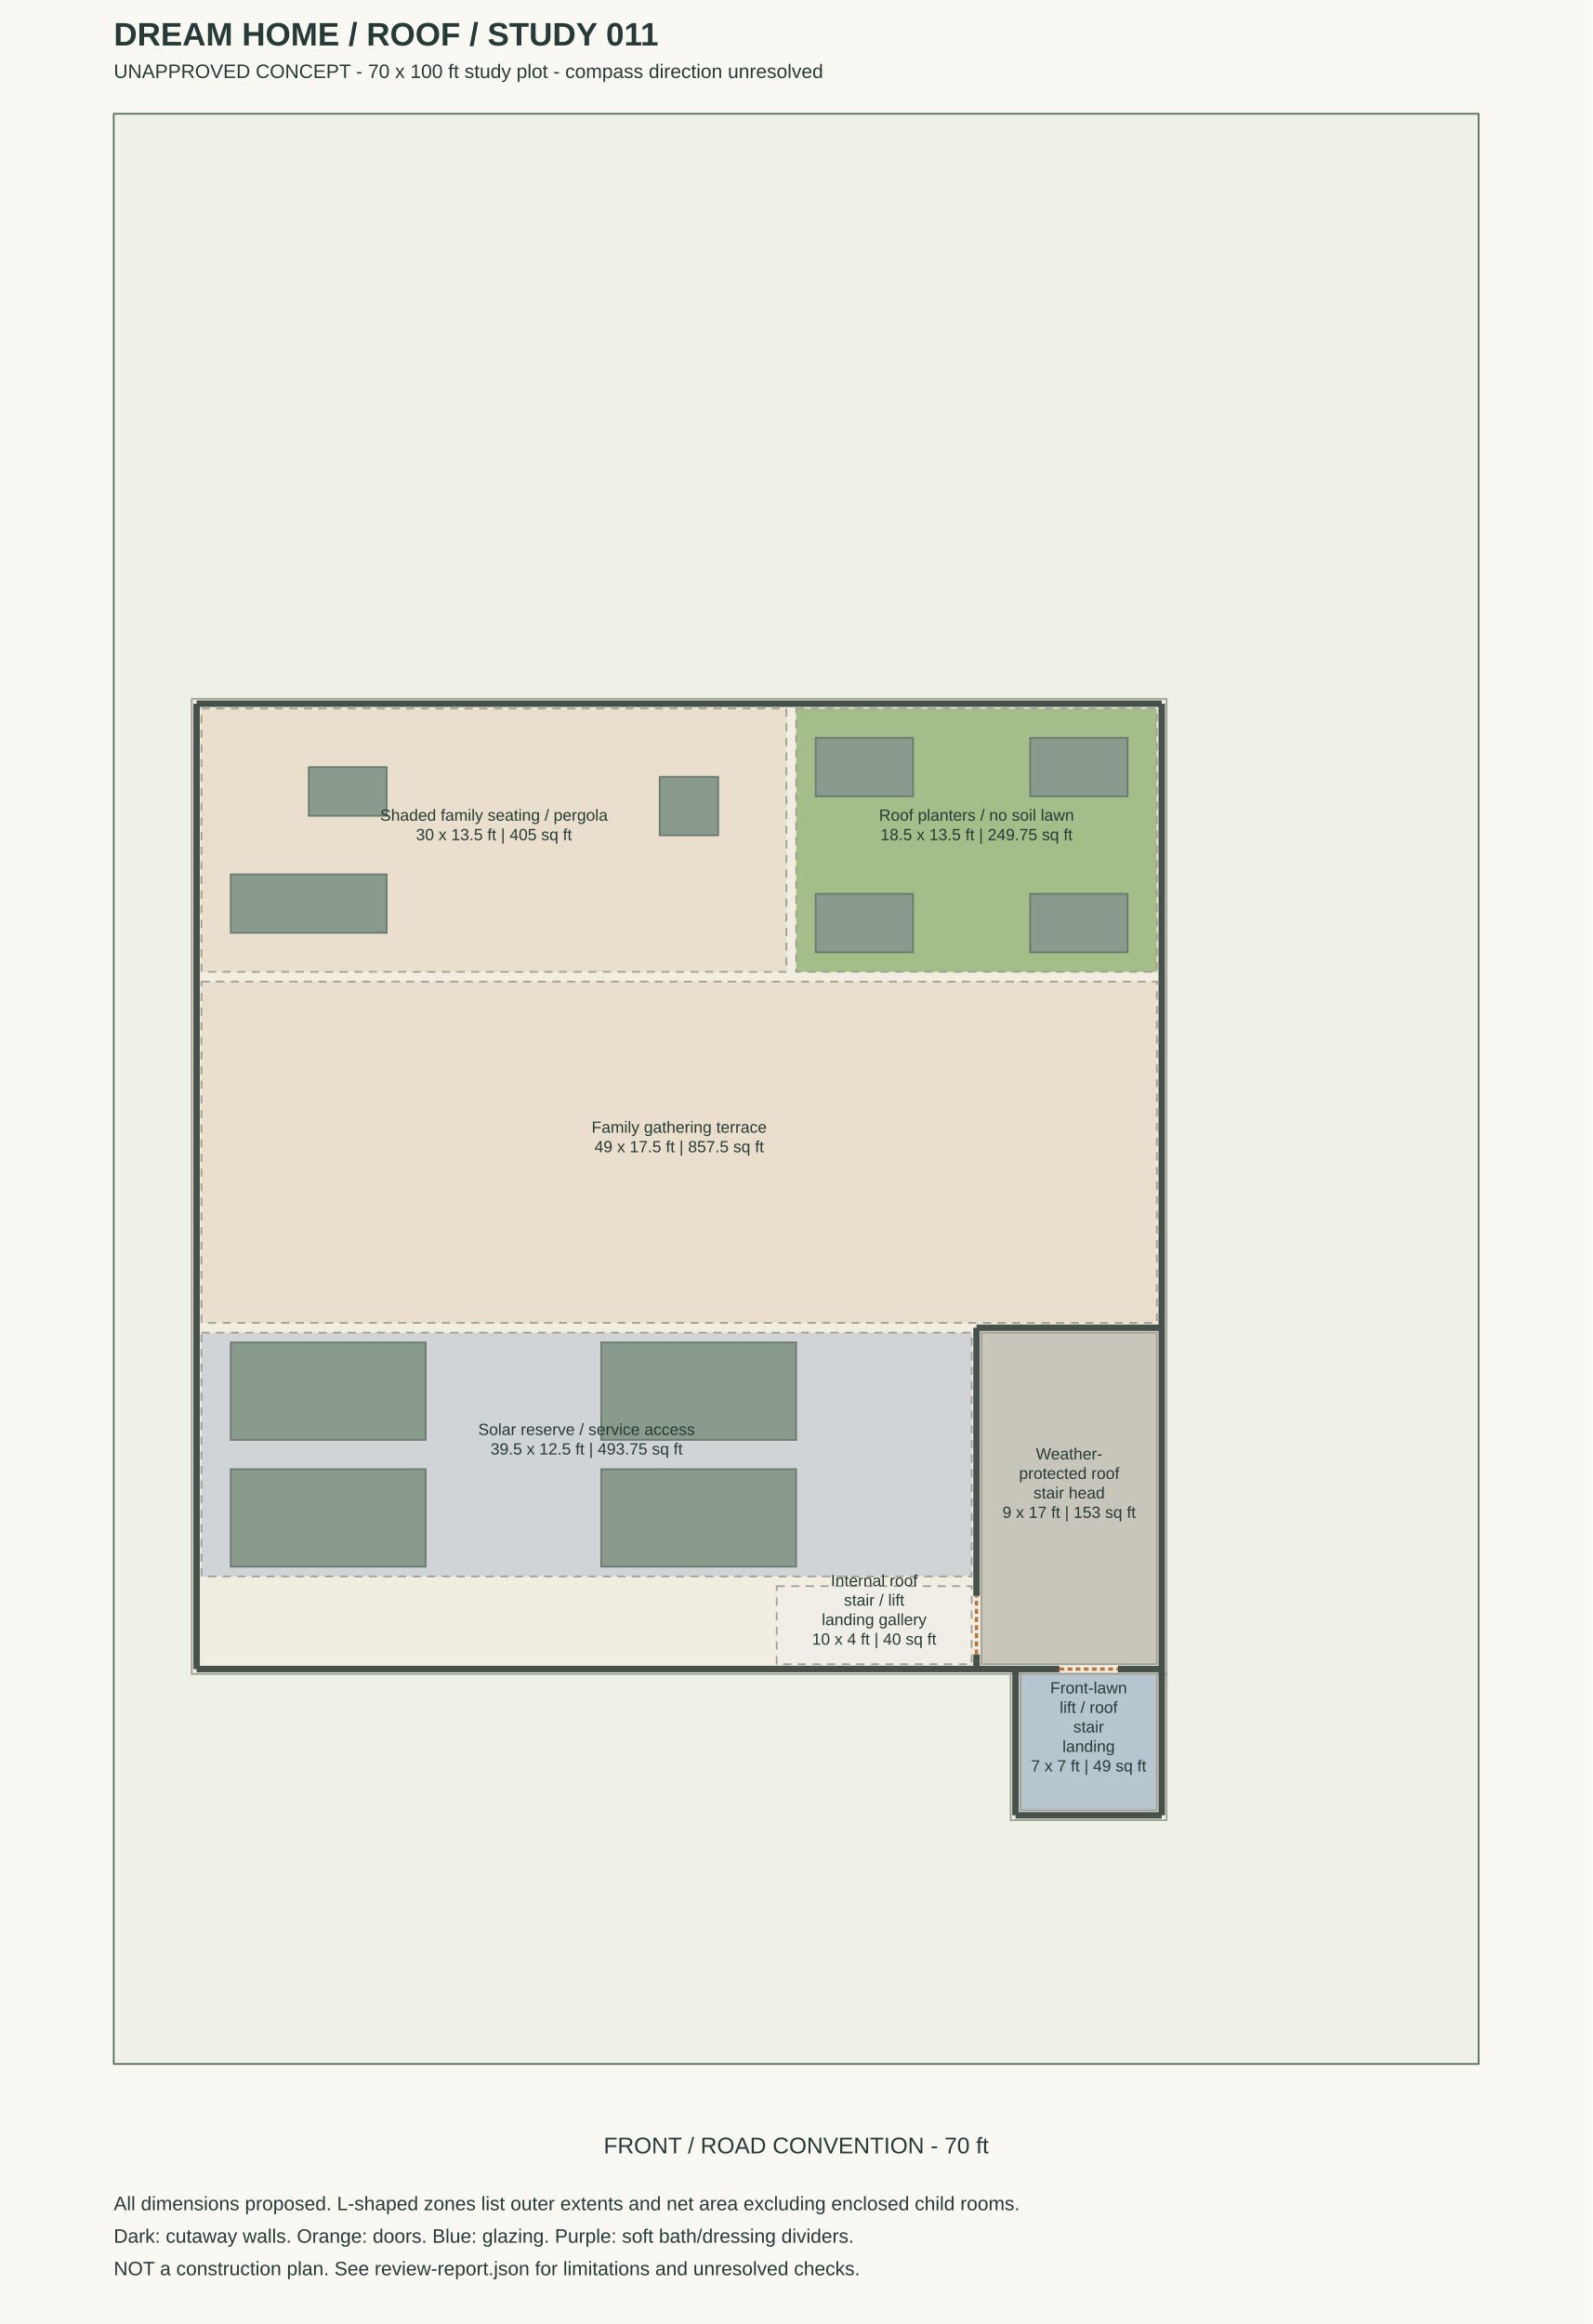
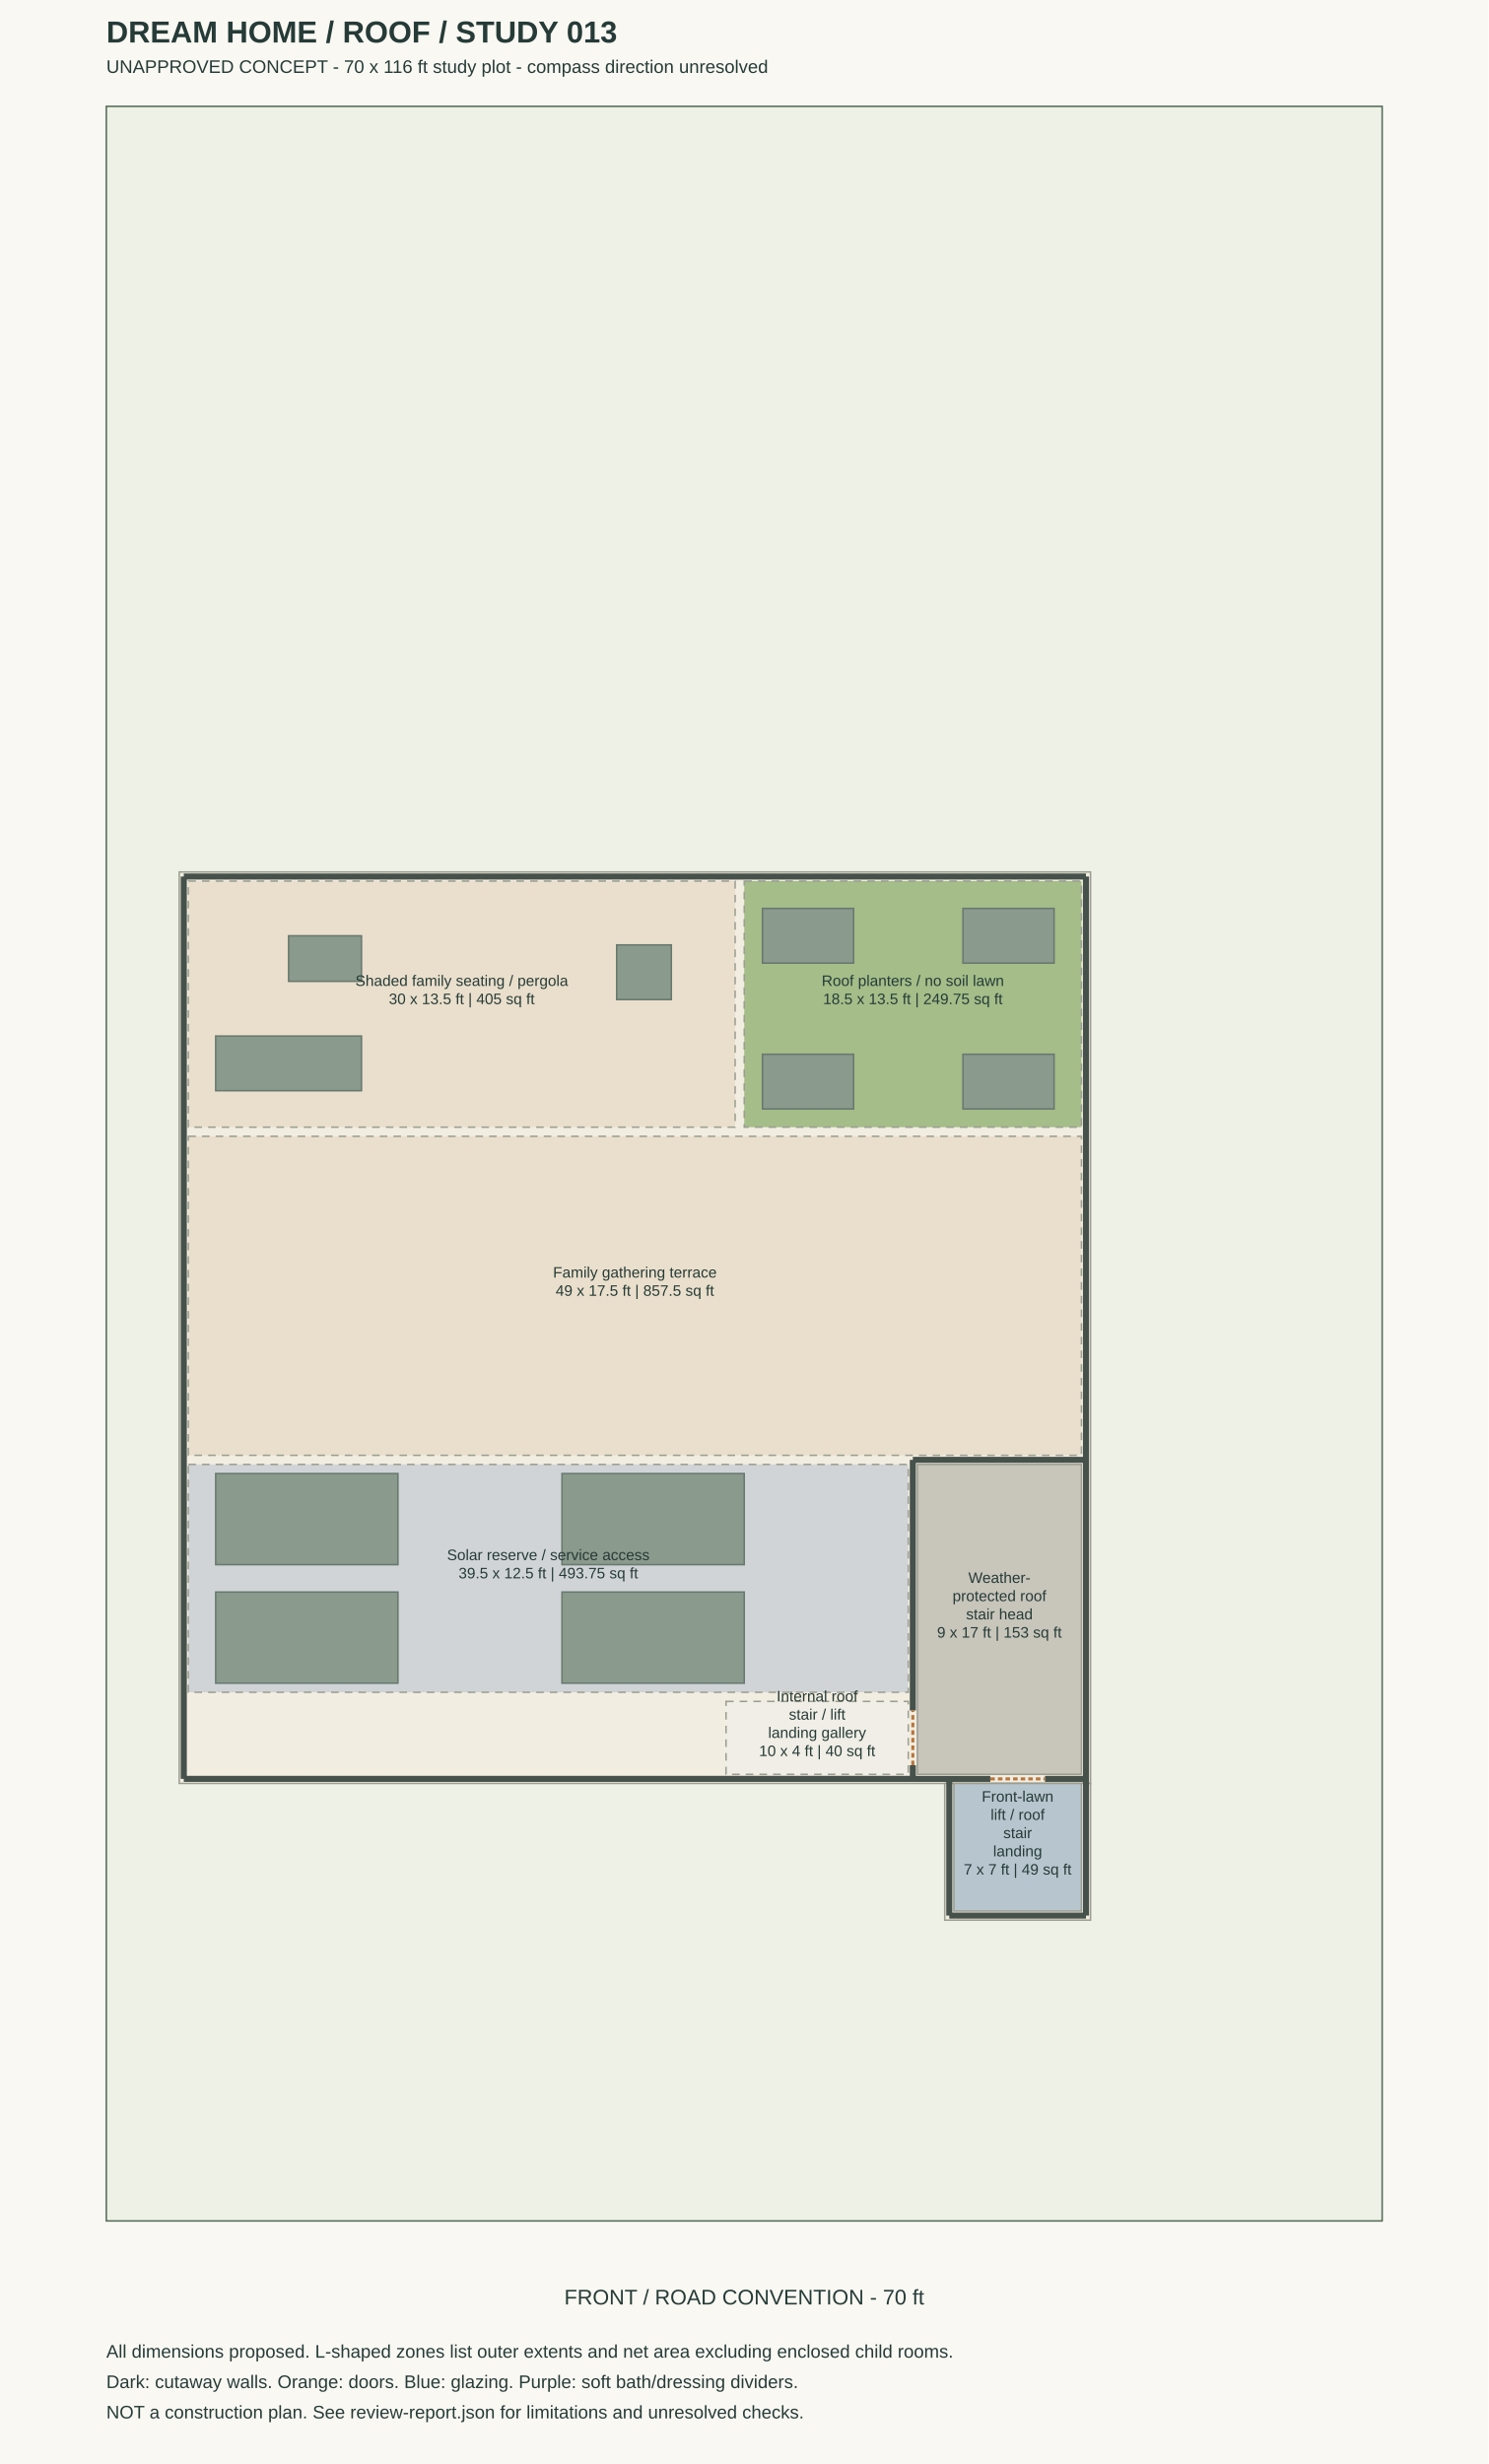
- <svg xmlns="http://www.w3.org/2000/svg" width="980" height="1430" viewBox="0 0 980 1430">
+ <svg xmlns="http://www.w3.org/2000/svg" width="980" height="1622" viewBox="0 0 980 1622">
  <rect width="100%" height="100%" fill="#faf8f3" />
  <style>text{font-family:Arial,sans-serif;fill:#263b37}</style>
-   <text x="70" y="28" font-size="20" font-weight="bold">DREAM HOME / ROOF / STUDY 011</text>
-   <text x="70" y="48" font-size="12">UNAPPROVED CONCEPT - 70 x 100 ft study plot - compass direction unresolved</text>
-   <rect x="70" y="70" width="840" height="1200" fill="#eef1e5" stroke="#536a56" stroke-width="1" />
-   <rect x="118" y="430" width="600" height="600" fill="#f2ede1" stroke="#9b9e91" stroke-width="1" />
-   <rect x="622" y="1030.0" width="96" height="90.0" fill="#f2ede1" stroke="#9b9e91" stroke-width="1" />
-   <rect x="604.0" y="820.0" width="108" height="204" fill="#c8c5bb" stroke="#9b9e91" stroke-width="1" />
-   <rect x="478" y="976.0" width="120" height="48" fill="#f0eee6" stroke="#9b9e91" stroke-width="1" stroke-dasharray="5 4" />
-   <rect x="628.0" y="1030" width="84" height="84" fill="#b7c5ce" stroke="#9b9e91" stroke-width="1" />
-   <rect x="124.0" y="820.0" width="474.0" height="150.0" fill="#d0d4d7" stroke="#9b9e91" stroke-width="1" stroke-dasharray="5 4" />
-   <rect x="124.0" y="604.0" width="588" height="210.0" fill="#eadfcc" stroke="#9b9e91" stroke-width="1" stroke-dasharray="5 4" />
-   <rect x="124.0" y="436.0" width="360" height="162.0" fill="#eadfcc" stroke="#9b9e91" stroke-width="1" stroke-dasharray="5 4" />
-   <rect x="490" y="436.0" width="222.0" height="162.0" fill="#a4bd89" stroke="#9b9e91" stroke-width="1" stroke-dasharray="5 4" />
-   <rect x="142" y="538" width="96" height="36" fill="#8a9a8c" stroke="#68786f" stroke-width="1" />
-   <rect x="190" y="472.0" width="48" height="30.0" fill="#8a9a8c" stroke="#68786f" stroke-width="1" />
-   <rect x="406" y="478" width="36" height="36" fill="#8a9a8c" stroke="#68786f" stroke-width="1" />
-   <rect x="142" y="904.0" width="120" height="60" fill="#8a9a8c" stroke="#68786f" stroke-width="1" />
-   <rect x="370" y="904.0" width="120" height="60" fill="#8a9a8c" stroke="#68786f" stroke-width="1" />
-   <rect x="142" y="826" width="120" height="60" fill="#8a9a8c" stroke="#68786f" stroke-width="1" />
-   <rect x="370" y="826" width="120" height="60" fill="#8a9a8c" stroke="#68786f" stroke-width="1" />
-   <rect x="502" y="550" width="60" height="36" fill="#8a9a8c" stroke="#68786f" stroke-width="1" />
-   <rect x="634" y="550" width="60" height="36" fill="#8a9a8c" stroke="#68786f" stroke-width="1" />
-   <rect x="502" y="454" width="60" height="36" fill="#8a9a8c" stroke="#68786f" stroke-width="1" />
-   <rect x="634" y="454" width="60" height="36" fill="#8a9a8c" stroke="#68786f" stroke-width="1" />
-   <line x1="625.0" y1="1117.0" x2="715.0" y2="1117.0" stroke="#46514b" stroke-width="4" />
-   <line x1="121.0" y1="1027.0" x2="652.0" y2="1027.0" stroke="#46514b" stroke-width="4" />
-   <line x1="688.0" y1="1027.0" x2="715.0" y2="1027.0" stroke="#46514b" stroke-width="4" />
-   <line x1="601.0" y1="817.0" x2="715.0" y2="817.0" stroke="#46514b" stroke-width="4" />
-   <line x1="121.0" y1="433.0" x2="715.0" y2="433.0" stroke="#46514b" stroke-width="4" />
-   <line x1="121.0" y1="1027.0" x2="121.0" y2="433.0" stroke="#46514b" stroke-width="4" />
-   <line x1="601.0" y1="1027.0" x2="601.0" y2="1018" stroke="#46514b" stroke-width="4" />
-   <line x1="601.0" y1="982" x2="601.0" y2="817.0" stroke="#46514b" stroke-width="4" />
-   <line x1="625.0" y1="1117.0" x2="625.0" y2="1027.0" stroke="#46514b" stroke-width="4" />
-   <line x1="715.0" y1="1117.0" x2="715.0" y2="433.0" stroke="#46514b" stroke-width="4" />
-   <text x="658.0" y="898.0" text-anchor="middle" font-size="10">Weather-</text>
-   <text x="658.0" y="910.0" text-anchor="middle" font-size="10">protected roof</text>
-   <text x="658.0" y="922.0" text-anchor="middle" font-size="10">stair head</text>
-   <text x="658.0" y="934.0" text-anchor="middle" font-size="10">9 x 17 ft | 153 sq ft</text>
-   <text x="538.0" y="976.0" text-anchor="middle" font-size="10">Internal roof</text>
-   <text x="538.0" y="988.0" text-anchor="middle" font-size="10">stair / lift</text>
-   <text x="538.0" y="1000.0" text-anchor="middle" font-size="10">landing gallery</text>
-   <text x="538.0" y="1012.0" text-anchor="middle" font-size="10">10 x 4 ft | 40 sq ft</text>
-   <text x="670.0" y="1042.0" text-anchor="middle" font-size="10">Front-lawn</text>
-   <text x="670.0" y="1054.0" text-anchor="middle" font-size="10">lift / roof</text>
-   <text x="670.0" y="1066.0" text-anchor="middle" font-size="10">stair</text>
-   <text x="670.0" y="1078.0" text-anchor="middle" font-size="10">landing</text>
-   <text x="670.0" y="1090.0" text-anchor="middle" font-size="10">7 x 7 ft | 49 sq ft</text>
-   <text x="361.0" y="883.0" text-anchor="middle" font-size="10">Solar reserve / service access</text>
-   <text x="361.0" y="895.0" text-anchor="middle" font-size="10">39.5 x 12.5 ft | 493.75 sq ft</text>
-   <text x="418.0" y="697.0" text-anchor="middle" font-size="10">Family gathering terrace</text>
-   <text x="418.0" y="709.0" text-anchor="middle" font-size="10">49 x 17.5 ft | 857.5 sq ft</text>
-   <text x="304.0" y="505.0" text-anchor="middle" font-size="10">Shaded family seating / pergola</text>
-   <text x="304.0" y="517.0" text-anchor="middle" font-size="10">30 x 13.5 ft | 405 sq ft</text>
-   <text x="601.0" y="505.0" text-anchor="middle" font-size="10">Roof planters / no soil lawn</text>
-   <text x="601.0" y="517.0" text-anchor="middle" font-size="10">18.5 x 13.5 ft | 249.75 sq ft</text>
-   <line x1="601.0" y1="1018" x2="601.0" y2="982" stroke="#b8753b" stroke-width="2" stroke-dasharray="3 2" />
-   <line x1="652.0" y1="1027.0" x2="688.0" y2="1027.0" stroke="#b8753b" stroke-width="2" stroke-dasharray="3 2" />
-   <text x="490.0" y="1325" text-anchor="middle" font-size="14">FRONT / ROAD CONVENTION - 70 ft</text>
-   <text x="70" y="1360" font-size="12">All dimensions proposed. L-shaped zones list outer extents and net area excluding enclosed child rooms.</text>
-   <text x="70" y="1380" font-size="12">Dark: cutaway walls. Orange: doors. Blue: glazing. Purple: soft bath/dressing dividers.</text>
-   <text x="70" y="1400" font-size="12">NOT a construction plan. See review-report.json for limitations and unresolved checks.</text>
+   <text x="70" y="28" font-size="20" font-weight="bold">DREAM HOME / ROOF / STUDY 013</text>
+   <text x="70" y="48" font-size="12">UNAPPROVED CONCEPT - 70 x 116 ft study plot - compass direction unresolved</text>
+   <rect x="70" y="70" width="840" height="1392" fill="#eef1e5" stroke="#536a56" stroke-width="1" />
+   <rect x="118" y="574" width="600" height="600" fill="#f2ede1" stroke="#9b9e91" stroke-width="1" />
+   <rect x="622" y="1174.0" width="96" height="90.0" fill="#f2ede1" stroke="#9b9e91" stroke-width="1" />
+   <rect x="604.0" y="964.0" width="108" height="204" fill="#c8c5bb" stroke="#9b9e91" stroke-width="1" />
+   <rect x="478" y="1120.0" width="120" height="48" fill="#f0eee6" stroke="#9b9e91" stroke-width="1" stroke-dasharray="5 4" />
+   <rect x="628.0" y="1174" width="84" height="84" fill="#b7c5ce" stroke="#9b9e91" stroke-width="1" />
+   <rect x="124.0" y="964.0" width="474.0" height="150.0" fill="#d0d4d7" stroke="#9b9e91" stroke-width="1" stroke-dasharray="5 4" />
+   <rect x="124.0" y="748.0" width="588" height="210.0" fill="#eadfcc" stroke="#9b9e91" stroke-width="1" stroke-dasharray="5 4" />
+   <rect x="124.0" y="580.0" width="360" height="162.0" fill="#eadfcc" stroke="#9b9e91" stroke-width="1" stroke-dasharray="5 4" />
+   <rect x="490" y="580.0" width="222.0" height="162.0" fill="#a4bd89" stroke="#9b9e91" stroke-width="1" stroke-dasharray="5 4" />
+   <rect x="142" y="682" width="96" height="36" fill="#8a9a8c" stroke="#68786f" stroke-width="1" />
+   <rect x="190" y="616.0" width="48" height="30.0" fill="#8a9a8c" stroke="#68786f" stroke-width="1" />
+   <rect x="406" y="622" width="36" height="36" fill="#8a9a8c" stroke="#68786f" stroke-width="1" />
+   <rect x="142" y="1048.0" width="120" height="60" fill="#8a9a8c" stroke="#68786f" stroke-width="1" />
+   <rect x="370" y="1048.0" width="120" height="60" fill="#8a9a8c" stroke="#68786f" stroke-width="1" />
+   <rect x="142" y="970" width="120" height="60" fill="#8a9a8c" stroke="#68786f" stroke-width="1" />
+   <rect x="370" y="970" width="120" height="60" fill="#8a9a8c" stroke="#68786f" stroke-width="1" />
+   <rect x="502" y="694" width="60" height="36" fill="#8a9a8c" stroke="#68786f" stroke-width="1" />
+   <rect x="634" y="694" width="60" height="36" fill="#8a9a8c" stroke="#68786f" stroke-width="1" />
+   <rect x="502" y="598" width="60" height="36" fill="#8a9a8c" stroke="#68786f" stroke-width="1" />
+   <rect x="634" y="598" width="60" height="36" fill="#8a9a8c" stroke="#68786f" stroke-width="1" />
+   <line x1="625.0" y1="1261.0" x2="715.0" y2="1261.0" stroke="#46514b" stroke-width="4" />
+   <line x1="121.0" y1="1171.0" x2="652.0" y2="1171.0" stroke="#46514b" stroke-width="4" />
+   <line x1="688.0" y1="1171.0" x2="715.0" y2="1171.0" stroke="#46514b" stroke-width="4" />
+   <line x1="601.0" y1="961.0" x2="715.0" y2="961.0" stroke="#46514b" stroke-width="4" />
+   <line x1="121.0" y1="577.0" x2="715.0" y2="577.0" stroke="#46514b" stroke-width="4" />
+   <line x1="121.0" y1="1171.0" x2="121.0" y2="577.0" stroke="#46514b" stroke-width="4" />
+   <line x1="601.0" y1="1171.0" x2="601.0" y2="1162" stroke="#46514b" stroke-width="4" />
+   <line x1="601.0" y1="1126" x2="601.0" y2="961.0" stroke="#46514b" stroke-width="4" />
+   <line x1="625.0" y1="1261.0" x2="625.0" y2="1171.0" stroke="#46514b" stroke-width="4" />
+   <line x1="715.0" y1="1261.0" x2="715.0" y2="577.0" stroke="#46514b" stroke-width="4" />
+   <text x="658.0" y="1042.0" text-anchor="middle" font-size="10">Weather-</text>
+   <text x="658.0" y="1054.0" text-anchor="middle" font-size="10">protected roof</text>
+   <text x="658.0" y="1066.0" text-anchor="middle" font-size="10">stair head</text>
+   <text x="658.0" y="1078.0" text-anchor="middle" font-size="10">9 x 17 ft | 153 sq ft</text>
+   <text x="538.0" y="1120.0" text-anchor="middle" font-size="10">Internal roof</text>
+   <text x="538.0" y="1132.0" text-anchor="middle" font-size="10">stair / lift</text>
+   <text x="538.0" y="1144.0" text-anchor="middle" font-size="10">landing gallery</text>
+   <text x="538.0" y="1156.0" text-anchor="middle" font-size="10">10 x 4 ft | 40 sq ft</text>
+   <text x="670.0" y="1186.0" text-anchor="middle" font-size="10">Front-lawn</text>
+   <text x="670.0" y="1198.0" text-anchor="middle" font-size="10">lift / roof</text>
+   <text x="670.0" y="1210.0" text-anchor="middle" font-size="10">stair</text>
+   <text x="670.0" y="1222.0" text-anchor="middle" font-size="10">landing</text>
+   <text x="670.0" y="1234.0" text-anchor="middle" font-size="10">7 x 7 ft | 49 sq ft</text>
+   <text x="361.0" y="1027.0" text-anchor="middle" font-size="10">Solar reserve / service access</text>
+   <text x="361.0" y="1039.0" text-anchor="middle" font-size="10">39.5 x 12.5 ft | 493.75 sq ft</text>
+   <text x="418.0" y="841.0" text-anchor="middle" font-size="10">Family gathering terrace</text>
+   <text x="418.0" y="853.0" text-anchor="middle" font-size="10">49 x 17.5 ft | 857.5 sq ft</text>
+   <text x="304.0" y="649.0" text-anchor="middle" font-size="10">Shaded family seating / pergola</text>
+   <text x="304.0" y="661.0" text-anchor="middle" font-size="10">30 x 13.5 ft | 405 sq ft</text>
+   <text x="601.0" y="649.0" text-anchor="middle" font-size="10">Roof planters / no soil lawn</text>
+   <text x="601.0" y="661.0" text-anchor="middle" font-size="10">18.5 x 13.5 ft | 249.75 sq ft</text>
+   <line x1="601.0" y1="1162" x2="601.0" y2="1126" stroke="#b8753b" stroke-width="2" stroke-dasharray="3 2" />
+   <line x1="652.0" y1="1171.0" x2="688.0" y2="1171.0" stroke="#b8753b" stroke-width="2" stroke-dasharray="3 2" />
+   <text x="490.0" y="1517" text-anchor="middle" font-size="14">FRONT / ROAD CONVENTION - 70 ft</text>
+   <text x="70" y="1552" font-size="12">All dimensions proposed. L-shaped zones list outer extents and net area excluding enclosed child rooms.</text>
+   <text x="70" y="1572" font-size="12">Dark: cutaway walls. Orange: doors. Blue: glazing. Purple: soft bath/dressing dividers.</text>
+   <text x="70" y="1592" font-size="12">NOT a construction plan. See review-report.json for limitations and unresolved checks.</text>
</svg>
